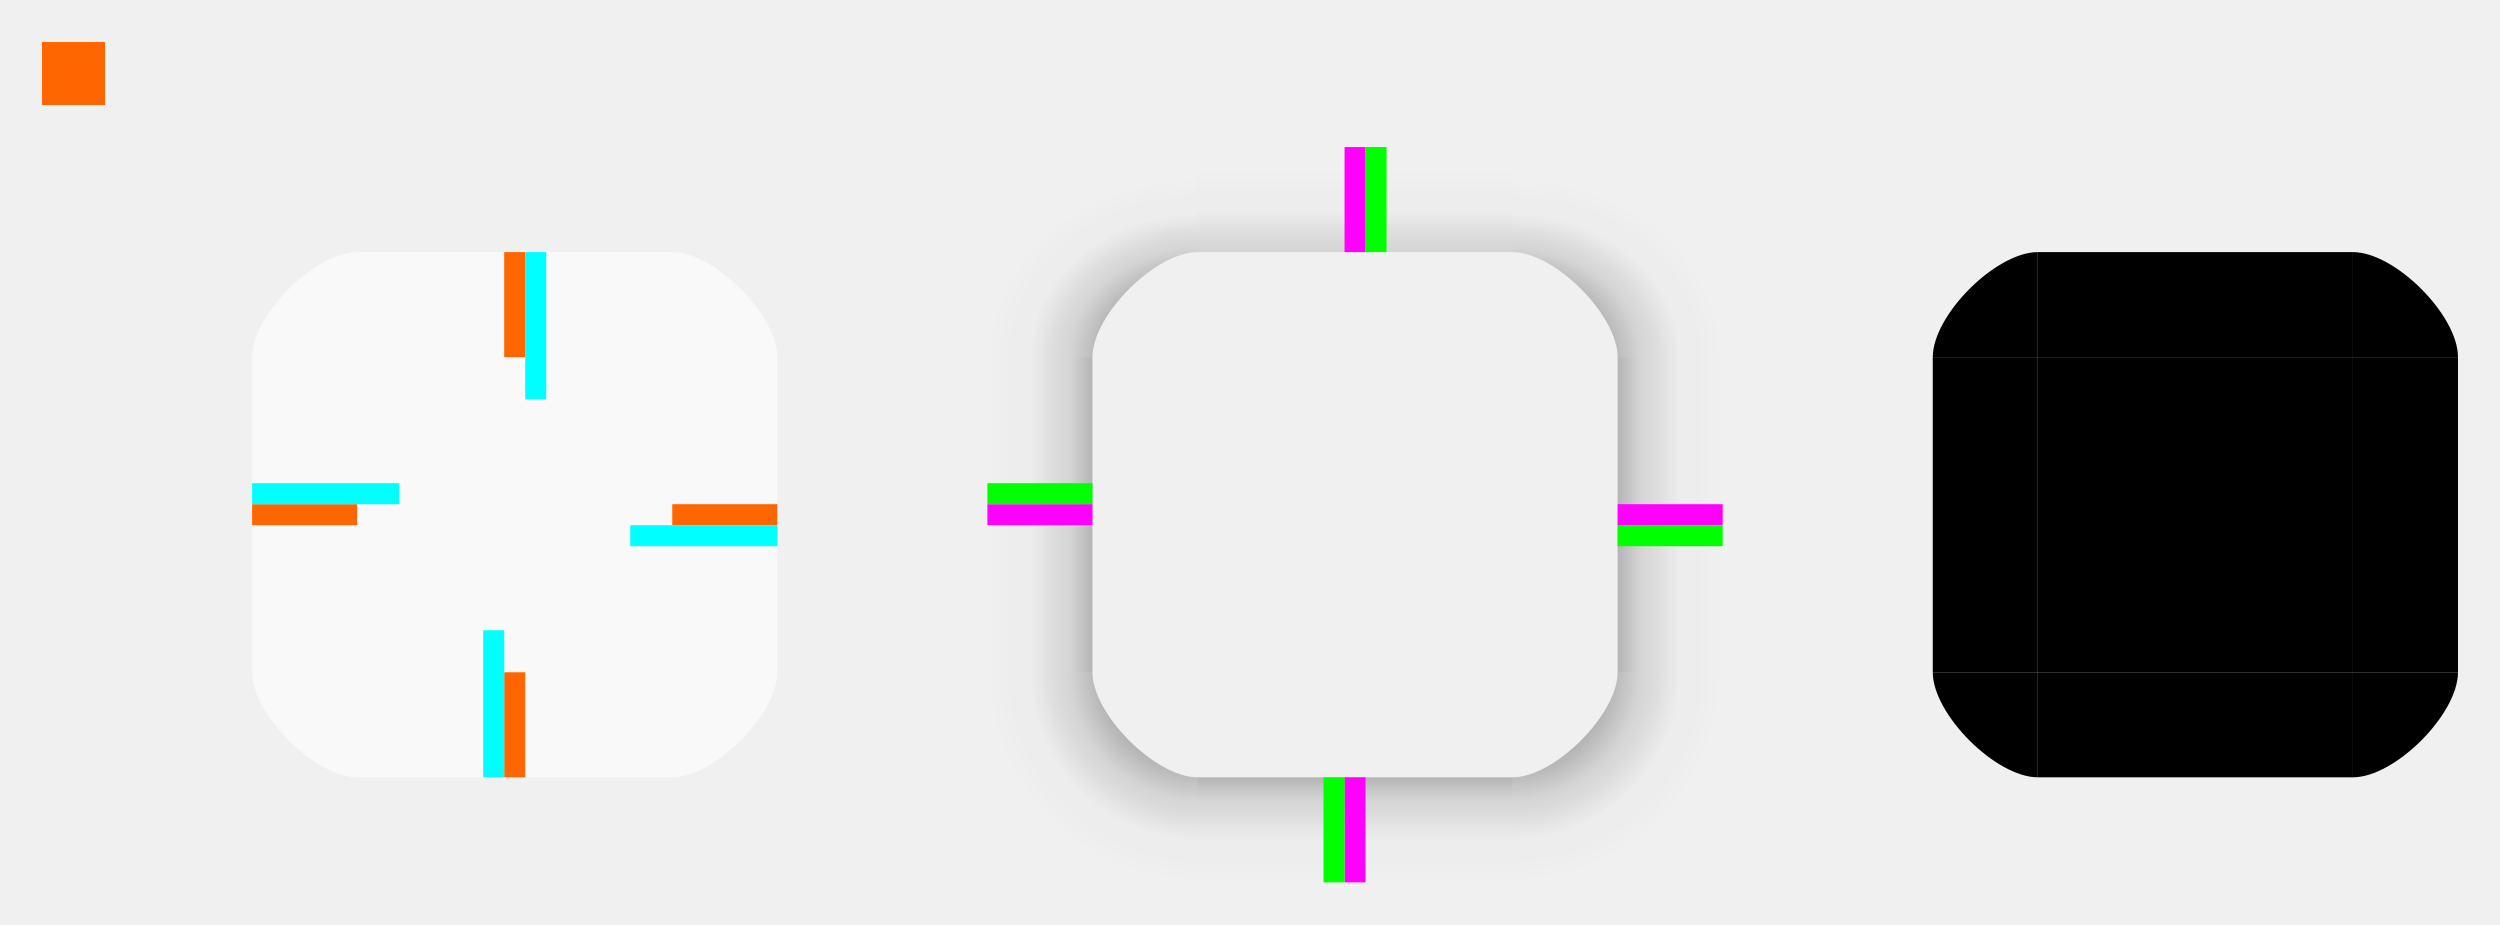
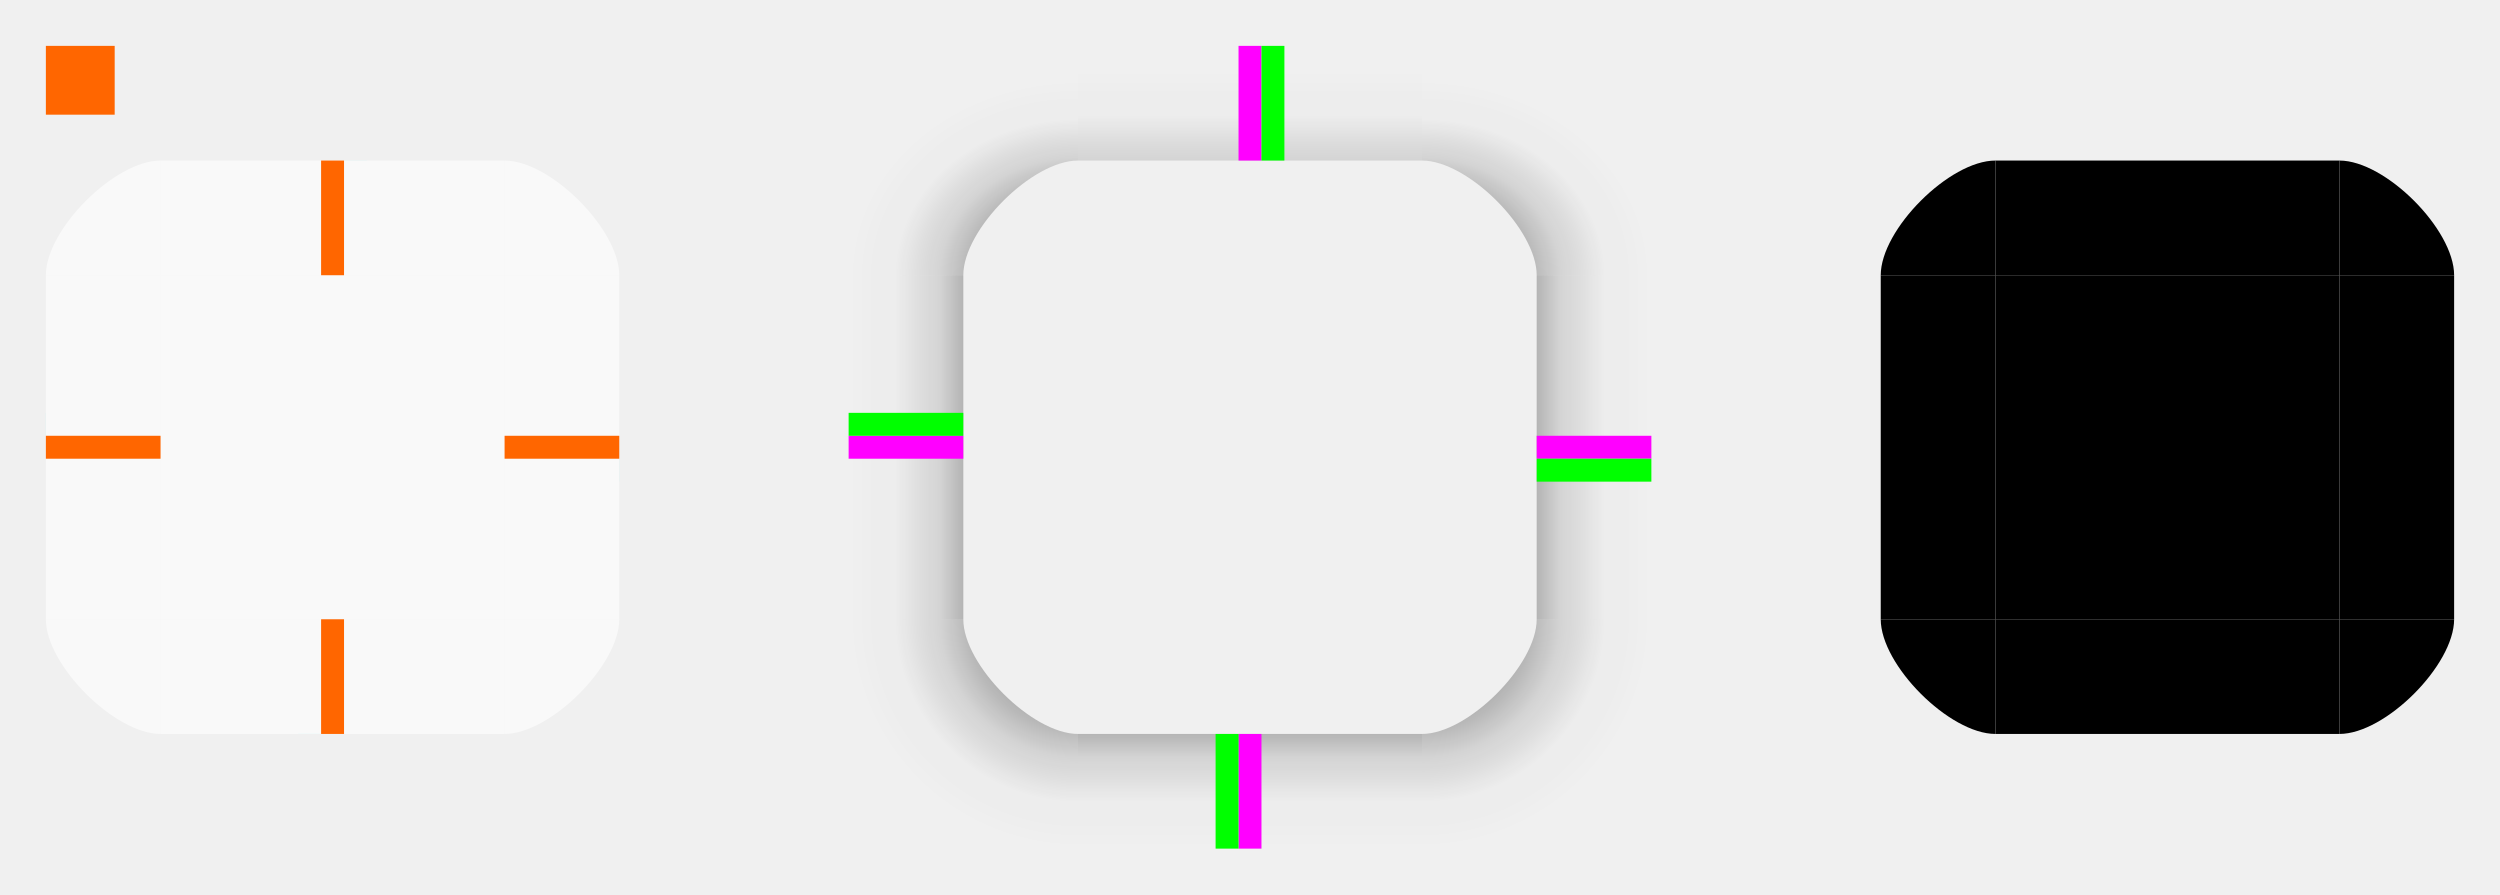
- <svg xmlns="http://www.w3.org/2000/svg" xmlns:xlink="http://www.w3.org/1999/xlink" width="119" height="44" viewBox="0 0 119 44" version="1.1" id="svg5">
+ <svg xmlns="http://www.w3.org/2000/svg" xmlns:xlink="http://www.w3.org/1999/xlink" width="109" height="39" viewBox="0 0 109 39" version="1.1" id="svg5">
  <defs id="defs2">
    <linearGradient id="linearGradient20574">
      <stop style="stop-color:#000000;stop-opacity:0.45" offset="0" id="stop20560" />
      <stop style="stop-color:#000000;stop-opacity:0.31" offset="0.4" id="stop20562" />
      <stop style="stop-color:#000000;stop-opacity:0.12" offset="0.6" id="stop20564" />
      <stop style="stop-color:#000000;stop-opacity:0.07" offset="0.7" id="stop20566" />
      <stop style="stop-color:#000000;stop-opacity:0.01" offset="0.8" id="stop20568" />
      <stop style="stop-color:#000000;stop-opacity:0.01" offset="0.9" id="stop20570" />
      <stop style="stop-color:#000000;stop-opacity:0;" offset="1" id="stop20572" />
    </linearGradient>
    <linearGradient id="linearGradient20558">
      <stop style="stop-color:#000000;stop-opacity:0.45" offset="0" id="stop20544" />
      <stop style="stop-color:#000000;stop-opacity:0.31" offset="0.4" id="stop20546" />
      <stop style="stop-color:#000000;stop-opacity:0.12" offset="0.6" id="stop20548" />
      <stop style="stop-color:#000000;stop-opacity:0.07" offset="0.7" id="stop20550" />
      <stop style="stop-color:#000000;stop-opacity:0.01" offset="0.8" id="stop20552" />
      <stop style="stop-color:#000000;stop-opacity:0.01" offset="0.9" id="stop20554" />
      <stop style="stop-color:#000000;stop-opacity:0;" offset="1" id="stop20556" />
    </linearGradient>
    <linearGradient id="linearGradient20542">
      <stop style="stop-color:#000000;stop-opacity:0.45" offset="0" id="stop20528" />
      <stop style="stop-color:#000000;stop-opacity:0.31" offset="0.4" id="stop20530" />
      <stop style="stop-color:#000000;stop-opacity:0.12" offset="0.6" id="stop20532" />
      <stop style="stop-color:#000000;stop-opacity:0.07" offset="0.7" id="stop20534" />
      <stop style="stop-color:#000000;stop-opacity:0.01" offset="0.8" id="stop20536" />
      <stop style="stop-color:#000000;stop-opacity:0.01" offset="0.9" id="stop20538" />
      <stop style="stop-color:#000000;stop-opacity:0;" offset="1" id="stop20540" />
    </linearGradient>
    <linearGradient id="linearGradient20488">
      <stop style="stop-color:#000000;stop-opacity:0.25" offset="0" id="stop20476" />
      <stop style="stop-color:#000000;stop-opacity:0.12" offset="0.2" id="stop20478" />
      <stop style="stop-color:#000000;stop-opacity:0.07" offset="0.4" id="stop20480" />
      <stop style="stop-color:#000000;stop-opacity:0.01" offset="0.599" id="stop20482" />
      <stop style="stop-color:#000000;stop-opacity:0.01" offset="0.798" id="stop20484" />
      <stop style="stop-color:#000000;stop-opacity:0;" offset="1" id="stop20486" />
    </linearGradient>
    <linearGradient id="linearGradient20474">
      <stop style="stop-color:#000000;stop-opacity:0.25" offset="0" id="stop20462" />
      <stop style="stop-color:#000000;stop-opacity:0.12" offset="0.2" id="stop20464" />
      <stop style="stop-color:#000000;stop-opacity:0.07" offset="0.4" id="stop20466" />
      <stop style="stop-color:#000000;stop-opacity:0.01" offset="0.599" id="stop20468" />
      <stop style="stop-color:#000000;stop-opacity:0.01" offset="0.798" id="stop20470" />
      <stop style="stop-color:#000000;stop-opacity:0;" offset="1" id="stop20472" />
    </linearGradient>
    <linearGradient id="linearGradient19446">
      <stop style="stop-color:#000000;stop-opacity:0.45" offset="0" id="stop19432" />
      <stop style="stop-color:#000000;stop-opacity:0.31" offset="0.4" id="stop19434" />
      <stop style="stop-color:#000000;stop-opacity:0.12" offset="0.6" id="stop19436" />
      <stop style="stop-color:#000000;stop-opacity:0.07" offset="0.7" id="stop19438" />
      <stop style="stop-color:#000000;stop-opacity:0.01" offset="0.8" id="stop19440" />
      <stop style="stop-color:#000000;stop-opacity:0.01" offset="0.9" id="stop19442" />
      <stop style="stop-color:#000000;stop-opacity:0;" offset="1" id="stop19444" />
    </linearGradient>
    <linearGradient id="linearGradient18914">
      <stop style="stop-color:#000000;stop-opacity:0.25" offset="0" id="stop18902" />
      <stop style="stop-color:#000000;stop-opacity:0.12" offset="0.2" id="stop18904" />
      <stop style="stop-color:#000000;stop-opacity:0.07" offset="0.4" id="stop18906" />
      <stop style="stop-color:#000000;stop-opacity:0.01" offset="0.599" id="stop18908" />
      <stop style="stop-color:#000000;stop-opacity:0.01" offset="0.798" id="stop18910" />
      <stop style="stop-color:#000000;stop-opacity:0;" offset="1" id="stop18912" />
    </linearGradient>
    <linearGradient id="linearGradient15516">
      <stop style="stop-color:#000000;stop-opacity:0.12" offset="0" id="stop15504" />
      <stop style="stop-color:#000000;stop-opacity:0.07" offset="0.2" id="stop15506" />
      <stop style="stop-color:#000000;stop-opacity:0.01" offset="0.4" id="stop15508" />
      <stop style="stop-color:#000000;stop-opacity:0.01" offset="0.599" id="stop15510" />
      <stop style="stop-color:#000000;stop-opacity:0" offset="0.798" id="stop15512" />
      <stop style="stop-color:#000000;stop-opacity:0;" offset="1" id="stop15514" />
    </linearGradient>
    <radialGradient xlink:href="#linearGradient20542" id="radialGradient12583-2-82-3-9" cx="310" cy="361.25" fx="310" fy="361.25" r="5" gradientUnits="userSpaceOnUse" gradientTransform="matrix(0,2,-2,0,1057.5,-245)" />
    <linearGradient xlink:href="#linearGradient15516" id="linearGradient18867" gradientUnits="userSpaceOnUse" x1="328" y1="355" x2="328" y2="350" />
    <linearGradient xlink:href="#linearGradient18914" id="linearGradient18871" gradientUnits="userSpaceOnUse" gradientTransform="translate(-695,-40)" x1="328" y1="355" x2="328" y2="350" />
    <linearGradient xlink:href="#linearGradient20474" id="linearGradient19227" gradientUnits="userSpaceOnUse" gradientTransform="translate(-695,-695)" x1="328" y1="355" x2="328" y2="350" />
    <linearGradient xlink:href="#linearGradient20488" id="linearGradient19258" gradientUnits="userSpaceOnUse" gradientTransform="translate(-655,-735)" x1="328" y1="355" x2="328" y2="350" />
    <radialGradient xlink:href="#linearGradient20558" id="radialGradient12583-2-82-3-9-5" cx="310" cy="361.25" fx="310" fy="361.25" r="5" gradientUnits="userSpaceOnUse" gradientTransform="matrix(0,2,2,0,-402.5,-245)" />
    <radialGradient xlink:href="#linearGradient20574" id="radialGradient12583-2-82-3-9-5-1" cx="310" cy="361.25" fx="310" fy="361.25" r="5" gradientUnits="userSpaceOnUse" gradientTransform="matrix(0,-1.707342,-2,0,1057.5,889.2759)" />
    <radialGradient xlink:href="#linearGradient19446" id="radialGradient12583-2-82-3-9-5-1-2" cx="310" cy="361.25" fx="310" fy="361.25" r="5" gradientUnits="userSpaceOnUse" gradientTransform="matrix(0,-1.707342,2,0,-402.5,889.2759)" />
  </defs>
-   <g id="layer1" transform="translate(-263,-343)">
-     <rect style="opacity:1;fill-opacity:0.6;fill:#ffffff;fill-rule:nonzero" id="center" width="15" height="15" x="280" y="360" class="ColorScheme-Background" />
-     <rect style="opacity:1;fill-opacity:0.6;fill-rule:evenodd;fill:#ffffff" id="right" width="5" height="15" x="295" y="360" class="ColorScheme-Background" />
-     <rect style="opacity:1;fill-opacity:0.6;fill-rule:nonzero;fill:#ffffff" id="top" width="15" height="5" x="280" y="355" class="ColorScheme-Background" />
-     <rect style="opacity:1;fill-opacity:0.6;fill-rule:evenodd;fill:#ffffff" id="left" width="5" height="15" x="275" y="360" class="ColorScheme-Background" />
+   <g id="layer1" transform="translate(-273,-348)">
+     <rect style="opacity:1;fill:#ffffff;fill-opacity:0.6;fill-rule:nonzero" id="center" width="15" height="15" x="280" y="360" class="ColorScheme-Background" />
+     <rect style="opacity:1;fill:#ffffff;fill-opacity:0.6;fill-rule:evenodd" id="right" width="5" height="15" x="295" y="360" class="ColorScheme-Background" />
+     <rect style="opacity:1;fill:#ffffff;fill-opacity:0.6;fill-rule:nonzero" id="top" width="15" height="5" x="280" y="355" class="ColorScheme-Background" />
+     <rect style="opacity:1;fill:#ffffff;fill-opacity:0.6;fill-rule:evenodd" id="left" width="5" height="15" x="275" y="360" class="ColorScheme-Background" />
    <rect style="opacity:1;fill:#ffffff;fill-opacity:0.6;fill-rule:evenodd" width="15" height="5" x="280" y="375" class="ColorScheme-Background" id="bottom" />
-     <path d="m 295,355 v 5 h 5 c 0,-2 -3,-5 -5,-5 z" id="topright" style="opacity:1;fill-opacity:0.6;fill-rule:nonzero;fill:#ffffff" class="ColorScheme-Background" />
-     <path d="m 275,360 h 5 v -5 c -2,0 -5,3 -5,5 z" id="topleft" style="opacity:1;fill-opacity:0.6;fill-rule:nonzero;fill:#ffffff" class="ColorScheme-Background" />
-     <path d="m 280,380 v -5 h -5 c 0,2 3,5 5,5 z" id="bottomleft" style="opacity:1;fill-opacity:0.6;fill-rule:nonzero;fill:#ffffff" class="ColorScheme-Background" />
-     <path d="m 300,375 h -5 v 5 c 2,0 5,-3 5,-5 z" id="bottomright" style="opacity:1;fill-opacity:0.6;fill-rule:nonzero;fill:#ffffff" class="ColorScheme-Background" />
+     <path d="m 295,355 v 5 h 5 c 0,-2 -3,-5 -5,-5 z" id="topright" style="opacity:1;fill:#ffffff;fill-opacity:0.6;fill-rule:nonzero" class="ColorScheme-Background" />
+     <path d="m 275,360 h 5 v -5 c -2,0 -5,3 -5,5 z" id="topleft" style="opacity:1;fill:#ffffff;fill-opacity:0.6;fill-rule:nonzero" class="ColorScheme-Background" />
+     <path d="m 280,380 v -5 h -5 c 0,2 3,5 5,5 z" id="bottomleft" style="opacity:1;fill:#ffffff;fill-opacity:0.6;fill-rule:nonzero" class="ColorScheme-Background" />
+     <path d="m 300,375 h -5 v 5 c 2,0 5,-3 5,-5 z" id="bottomright" style="opacity:1;fill:#ffffff;fill-opacity:0.6;fill-rule:nonzero" class="ColorScheme-Background" />
    <rect style="fill:#000000;fill-opacity:1;fill-rule:nonzero" id="mask-center" width="15" height="15" x="360" y="360" />
    <rect style="fill:#000000;fill-opacity:1;fill-rule:evenodd" id="mask-right" width="5" height="15" x="375" y="360" />
    <rect style="fill:#000000;fill-opacity:1;fill-rule:nonzero" id="mask-top" width="15" height="5" x="360" y="355" />
    <rect style="fill:#000000;fill-opacity:1;fill-rule:evenodd" id="mask-left" width="5" height="15" x="355" y="360" />
    <rect style="fill:#000000;fill-opacity:1;fill-rule:evenodd" id="mask-bottom" width="15" height="5" x="360" y="375" />
    <path d="m 375,355 v 5 h 5 c 0,-2 -3,-5 -5,-5 z" id="mask-topright" style="fill:#000000;fill-opacity:1" />
    <path d="m 355,360 h 5 v -5 c -2,0 -5,3 -5,5 z" id="mask-topleft" style="fill:#000000;fill-opacity:1" />
    <path d="m 360,380 v -5 h -5 c 0,2 3,5 5,5 z" id="mask-bottomleft" style="fill:#000000;fill-opacity:1" />
    <path d="m 380,375 h -5 v 5 c 2,0 5,-3 5,-5 z" id="mask-bottomright" style="fill:#000000;fill-opacity:1" />
    <rect style="opacity:1;fill:#ff6600;fill-opacity:1;fill-rule:nonzero" id="hint-left-margin" width="5" height="1" x="275" y="367" />
-     <rect style="opacity:1;fill:#ff6600;fill-opacity:1;fill-rule:nonzero" id="hint-top-margin" width="1" height="5" x="287" y="355" />
-     <rect style="opacity:1;fill:#ff6600;fill-opacity:1;fill-rule:nonzero" id="hint-right-margin" width="5" height="1" x="295" y="367" />
+     <rect style="opacity:1;fill:#ff6600;fill-opacity:1;fill-rule:nonzero;stroke-width:1" id="hint-top-margin" width="1" height="5" x="287" y="355" />
+     <rect style="opacity:1;fill:#ff6600;fill-opacity:1;fill-rule:nonzero;stroke-width:1" id="hint-right-margin" width="5" height="1" x="295" y="367" />
    <rect style="opacity:1;fill:#ff6600;fill-opacity:1;fill-rule:nonzero" id="hint-bottom-margin" width="1" height="5" x="287" y="375" />
-     <rect style="opacity:1;fill:#00ffff;fill-opacity:1;fill-rule:nonzero" id="thick-hint-left-margin" width="7" height="1" x="275" y="366" />
-     <rect style="opacity:1;fill:#00ffff;fill-opacity:1;fill-rule:nonzero" id="thick-hint-top-margin" width="1" height="7" x="288" y="355" />
-     <rect style="opacity:1;fill:#00ffff;fill-opacity:1;fill-rule:nonzero" id="thick-hint-right-margin" width="7" height="1" x="293" y="368" />
-     <rect style="opacity:1;fill:#00ffff;fill-opacity:1;fill-rule:nonzero" id="thick-hint-bottom-margin" width="1" height="7" x="286" y="373" />
-     <rect style="opacity:1;fill:#ff6600;fill-opacity:1;fill-rule:nonzero;stroke-width:0.6" id="hint-stretch-borders" width="3" height="3" x="265" y="345" />
+     <rect style="opacity:1;fill:#00ffff;fill-opacity:1;fill-rule:nonzero;stroke-width:0.012" id="hint-left-inset" width="0.001" height="1" x="275" y="366" />
+     <rect style="opacity:1;fill:#00ffff;fill-opacity:1;fill-rule:nonzero;stroke-width:0.012" id="hint-top-inset" width="1" height="0.001" x="288" y="355" />
+     <rect style="opacity:1;fill:#00ffff;fill-opacity:1;fill-rule:nonzero;stroke-width:0.012" id="hint-right-inset" width="0.001" height="1" x="300" y="368" />
+     <rect style="opacity:1;fill:#00ffff;fill-opacity:1;fill-rule:nonzero;stroke-width:0.012" id="hint-bottom-inset" width="1" height="0.001" x="286" y="380" />
+     <rect style="opacity:1;fill:#ff6600;fill-opacity:1;fill-rule:nonzero;stroke-width:0.6" id="hint-stretch-borders" width="3" height="3" x="275" y="350" />
    <g id="g4866">
      <g id="g4869" />
    </g>
    <rect style="fill:url(#linearGradient18867);fill-opacity:1;fill-rule:nonzero" id="shadow-top" width="15" height="5" x="320" y="350" />
    <rect style="fill:url(#linearGradient18871);fill-opacity:1;fill-rule:nonzero" id="shadow-left" width="15" height="5" x="-375" y="310" transform="rotate(-90)" />
    <rect style="fill:url(#linearGradient19227);fill-opacity:1;fill-rule:nonzero" id="shadow-right" width="15" height="5" x="-375" y="-345" transform="matrix(0,-1,-1,0,0,0)" />
    <rect style="fill:url(#linearGradient19258);fill-opacity:1;fill-rule:nonzero" id="shadow-bottom" width="15" height="5" x="-335" y="-385" transform="scale(-1)" />
    <path style="fill:url(#radialGradient12583-2-82-3-9);fill-opacity:1;stroke:none;stroke-width:1px;stroke-linecap:butt;stroke-linejoin:miter;stroke-opacity:1" d="m 340,375 c 0,2 -3,5 -5,5 v 5 h 10 v -10 c -1.575,0 -2.417,0 -5,0 z" id="shadow-bottomright" />
    <path style="fill:url(#radialGradient12583-2-82-3-9-5);fill-opacity:1;stroke:none;stroke-width:1px;stroke-linecap:butt;stroke-linejoin:miter;stroke-opacity:1" d="m 315,375 c 0,2 3,5 5,5 v 5 h -10 v -10 c 1.575,0 2.417,0 5,0 z" id="shadow-bottomleft" />
    <path style="fill:url(#radialGradient12583-2-82-3-9-5-1);fill-opacity:1;stroke:none;stroke-width:1px;stroke-linecap:butt;stroke-linejoin:miter;stroke-opacity:1" d="m 340,360 c 0,-2 -3,-5 -5,-5 v -5 h 10 v 10 c -1.575,0 -2.417,0 -5,0 z" id="shadow-topright" />
    <path style="fill:url(#radialGradient12583-2-82-3-9-5-1-2);fill-opacity:1;stroke:none;stroke-width:1px;stroke-linecap:butt;stroke-linejoin:miter;stroke-opacity:1" d="m 315,360 c 0,-2 3,-5 5,-5 v -5 h -10 v 10 c 1.575,0 2.417,0 5,0 z" id="shadow-topleft" />
    <rect style="opacity:1;fill:#ff00ff;fill-opacity:1;fill-rule:nonzero;stroke:none;stroke-opacity:0.31" id="shadow-hint-top-margin" width="1" height="5" x="327" y="350" />
    <rect style="opacity:1;fill:#ff00ff;fill-opacity:1;fill-rule:nonzero;stroke:none;stroke-opacity:0.31" id="shadow-hint-right-margin" width="5" height="1" x="340" y="367" />
    <rect style="opacity:1;fill:#ff00ff;fill-opacity:1;fill-rule:nonzero;stroke:none;stroke-opacity:0.31" id="shadow-hint-bottom-margin" width="1" height="5" x="327" y="380" />
    <rect style="opacity:1;fill:#ff00ff;fill-opacity:1;fill-rule:nonzero;stroke:none;stroke-opacity:0.31" id="shadow-hint-left-margin" width="5" height="1" x="310" y="367" />
-     <rect style="opacity:1;fill:#00ff00;fill-opacity:1;fill-rule:nonzero;stroke:none;stroke-opacity:0.31" id="shadow-hint-top-inset" width="1" height="5" x="328" y="350" />
+     <rect style="opacity:1;fill:#00ff00;fill-opacity:1;fill-rule:nonzero;stroke:none;stroke-width:1;stroke-opacity:0.31" id="shadow-hint-top-inset" width="1" height="5" x="328" y="350" />
    <rect style="opacity:1;fill:#00ff00;fill-opacity:1;fill-rule:nonzero;stroke:none;stroke-opacity:0.31" id="shadow-hint-right-inset" width="5" height="1" x="340" y="368" />
    <rect style="opacity:1;fill:#00ff00;fill-opacity:1;fill-rule:nonzero;stroke:none;stroke-opacity:0.31" id="shadow-hint-bottom-inset" width="1" height="5" x="326" y="380" />
    <rect style="opacity:1;fill:#00ff00;fill-opacity:1;fill-rule:nonzero;stroke:none;stroke-opacity:0.31" id="shadow-hint-left-inset" width="5" height="1" x="310" y="366" />
  </g>
</svg>
